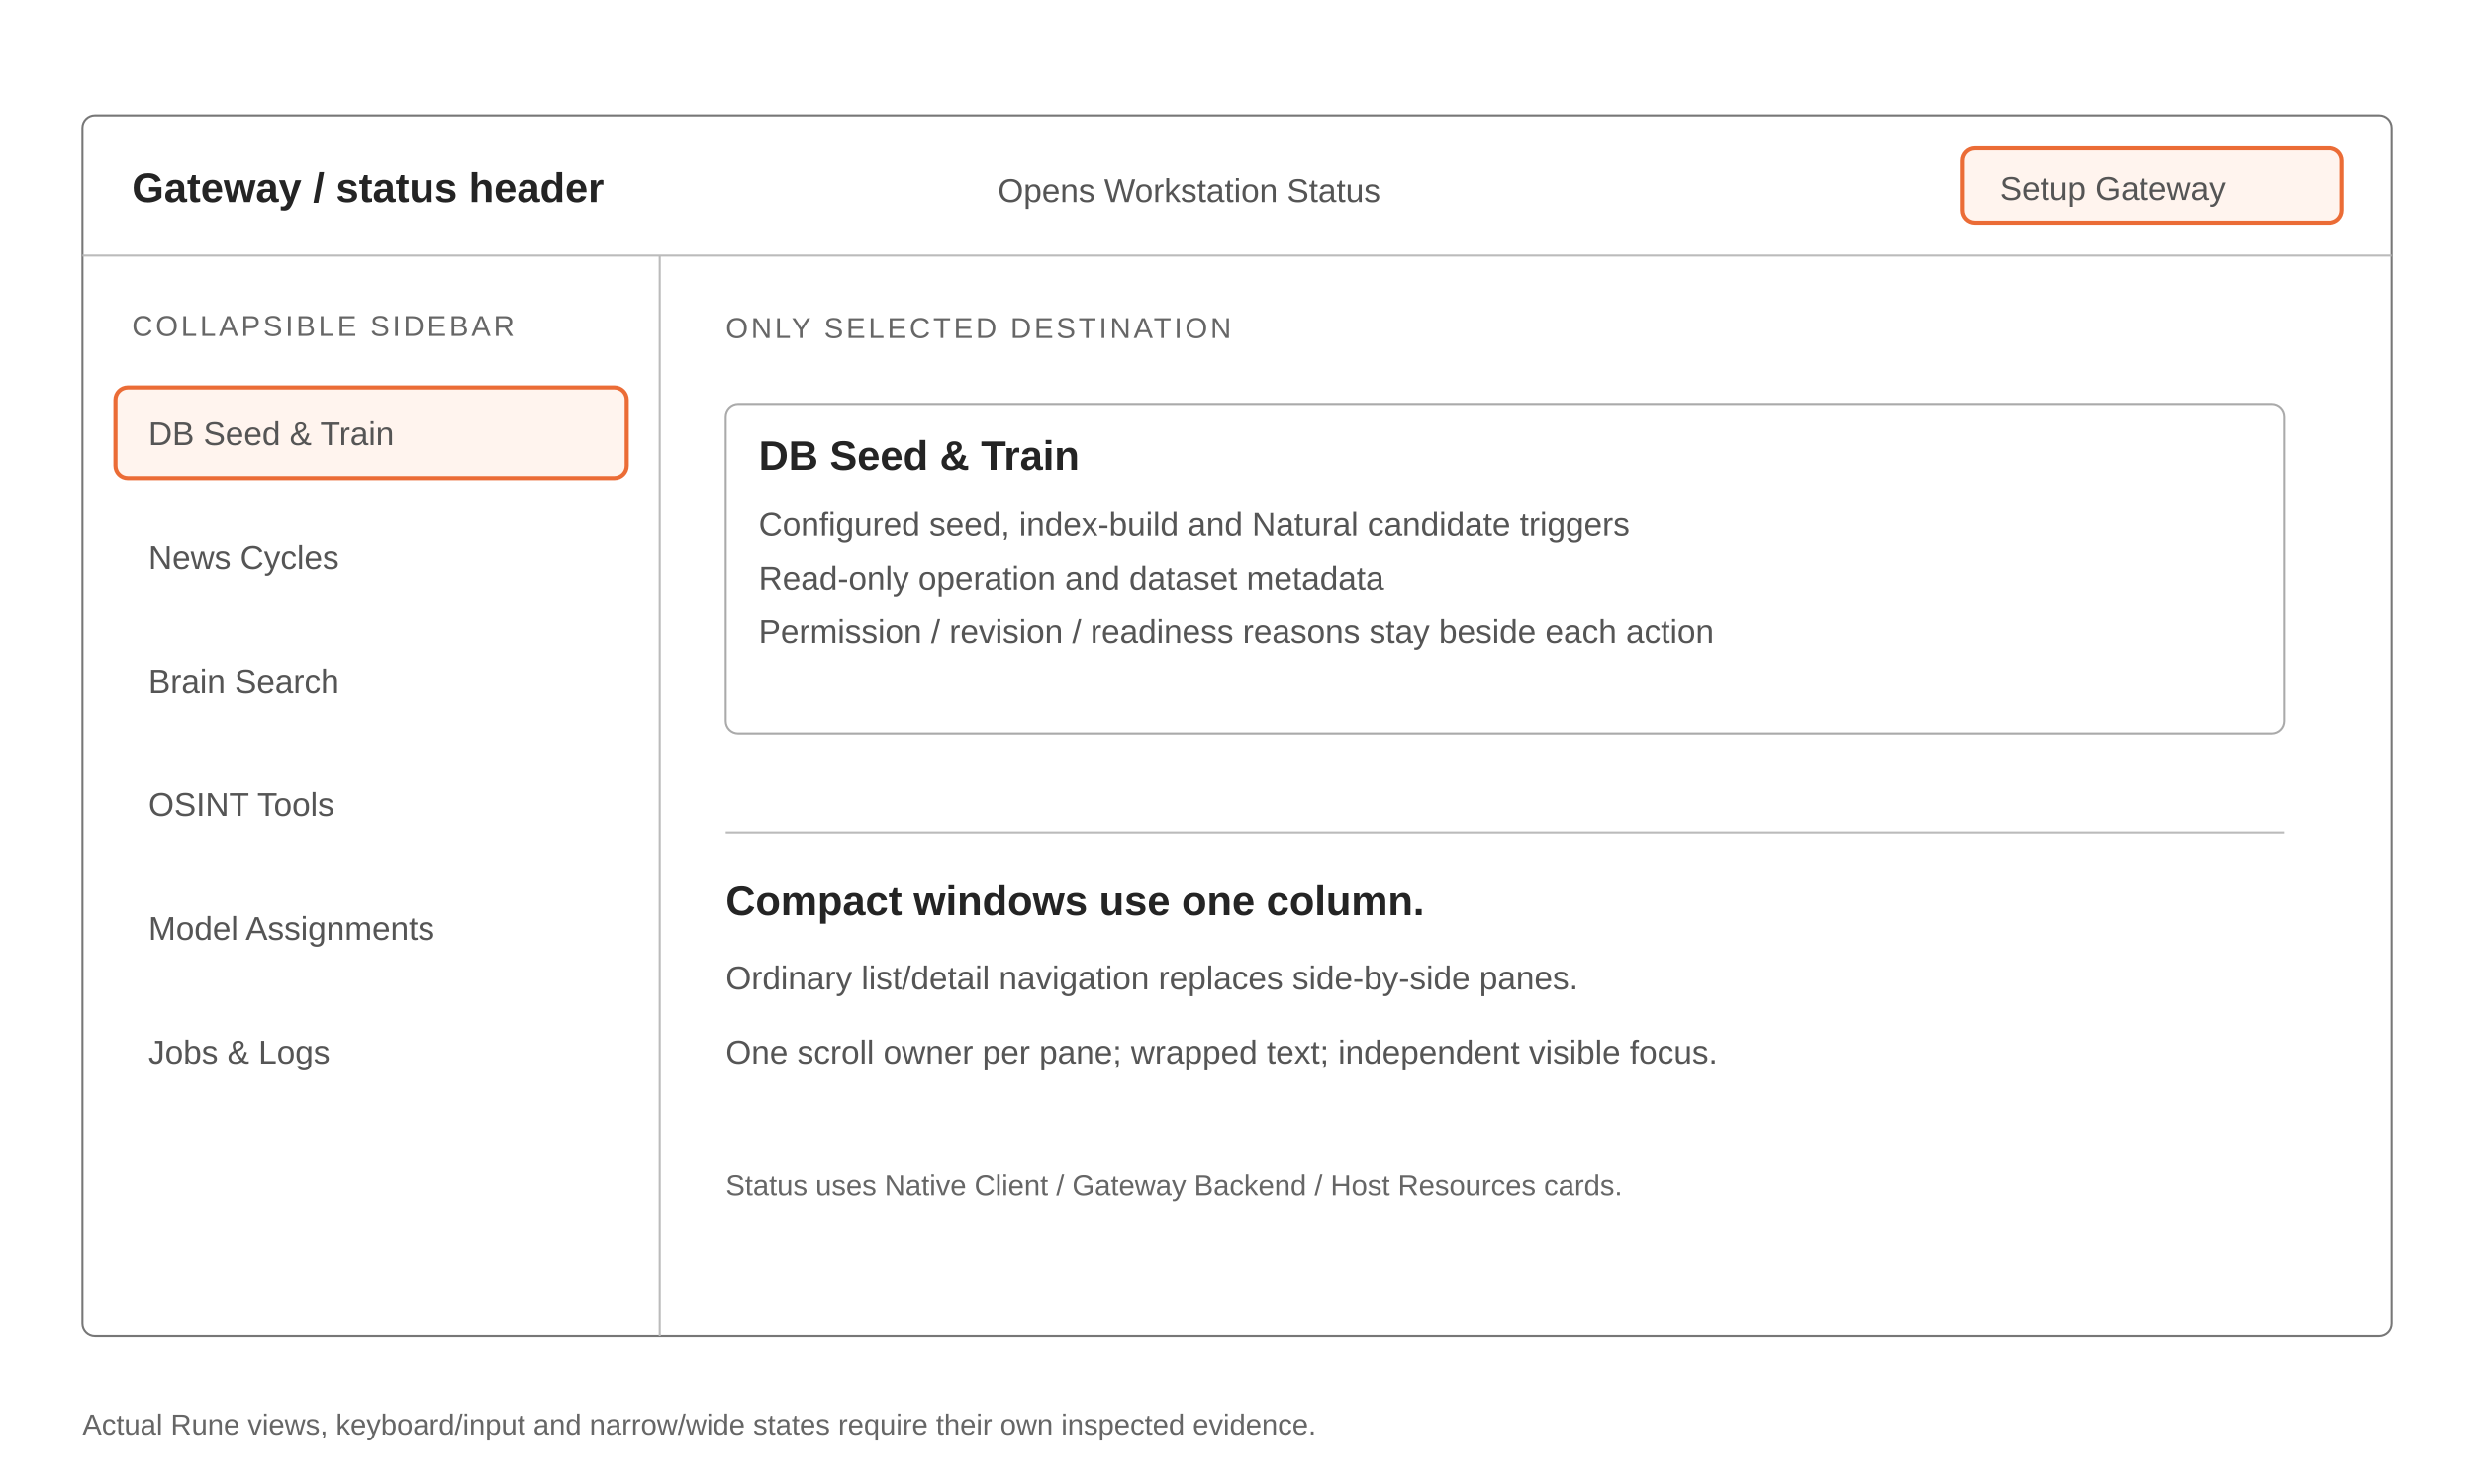
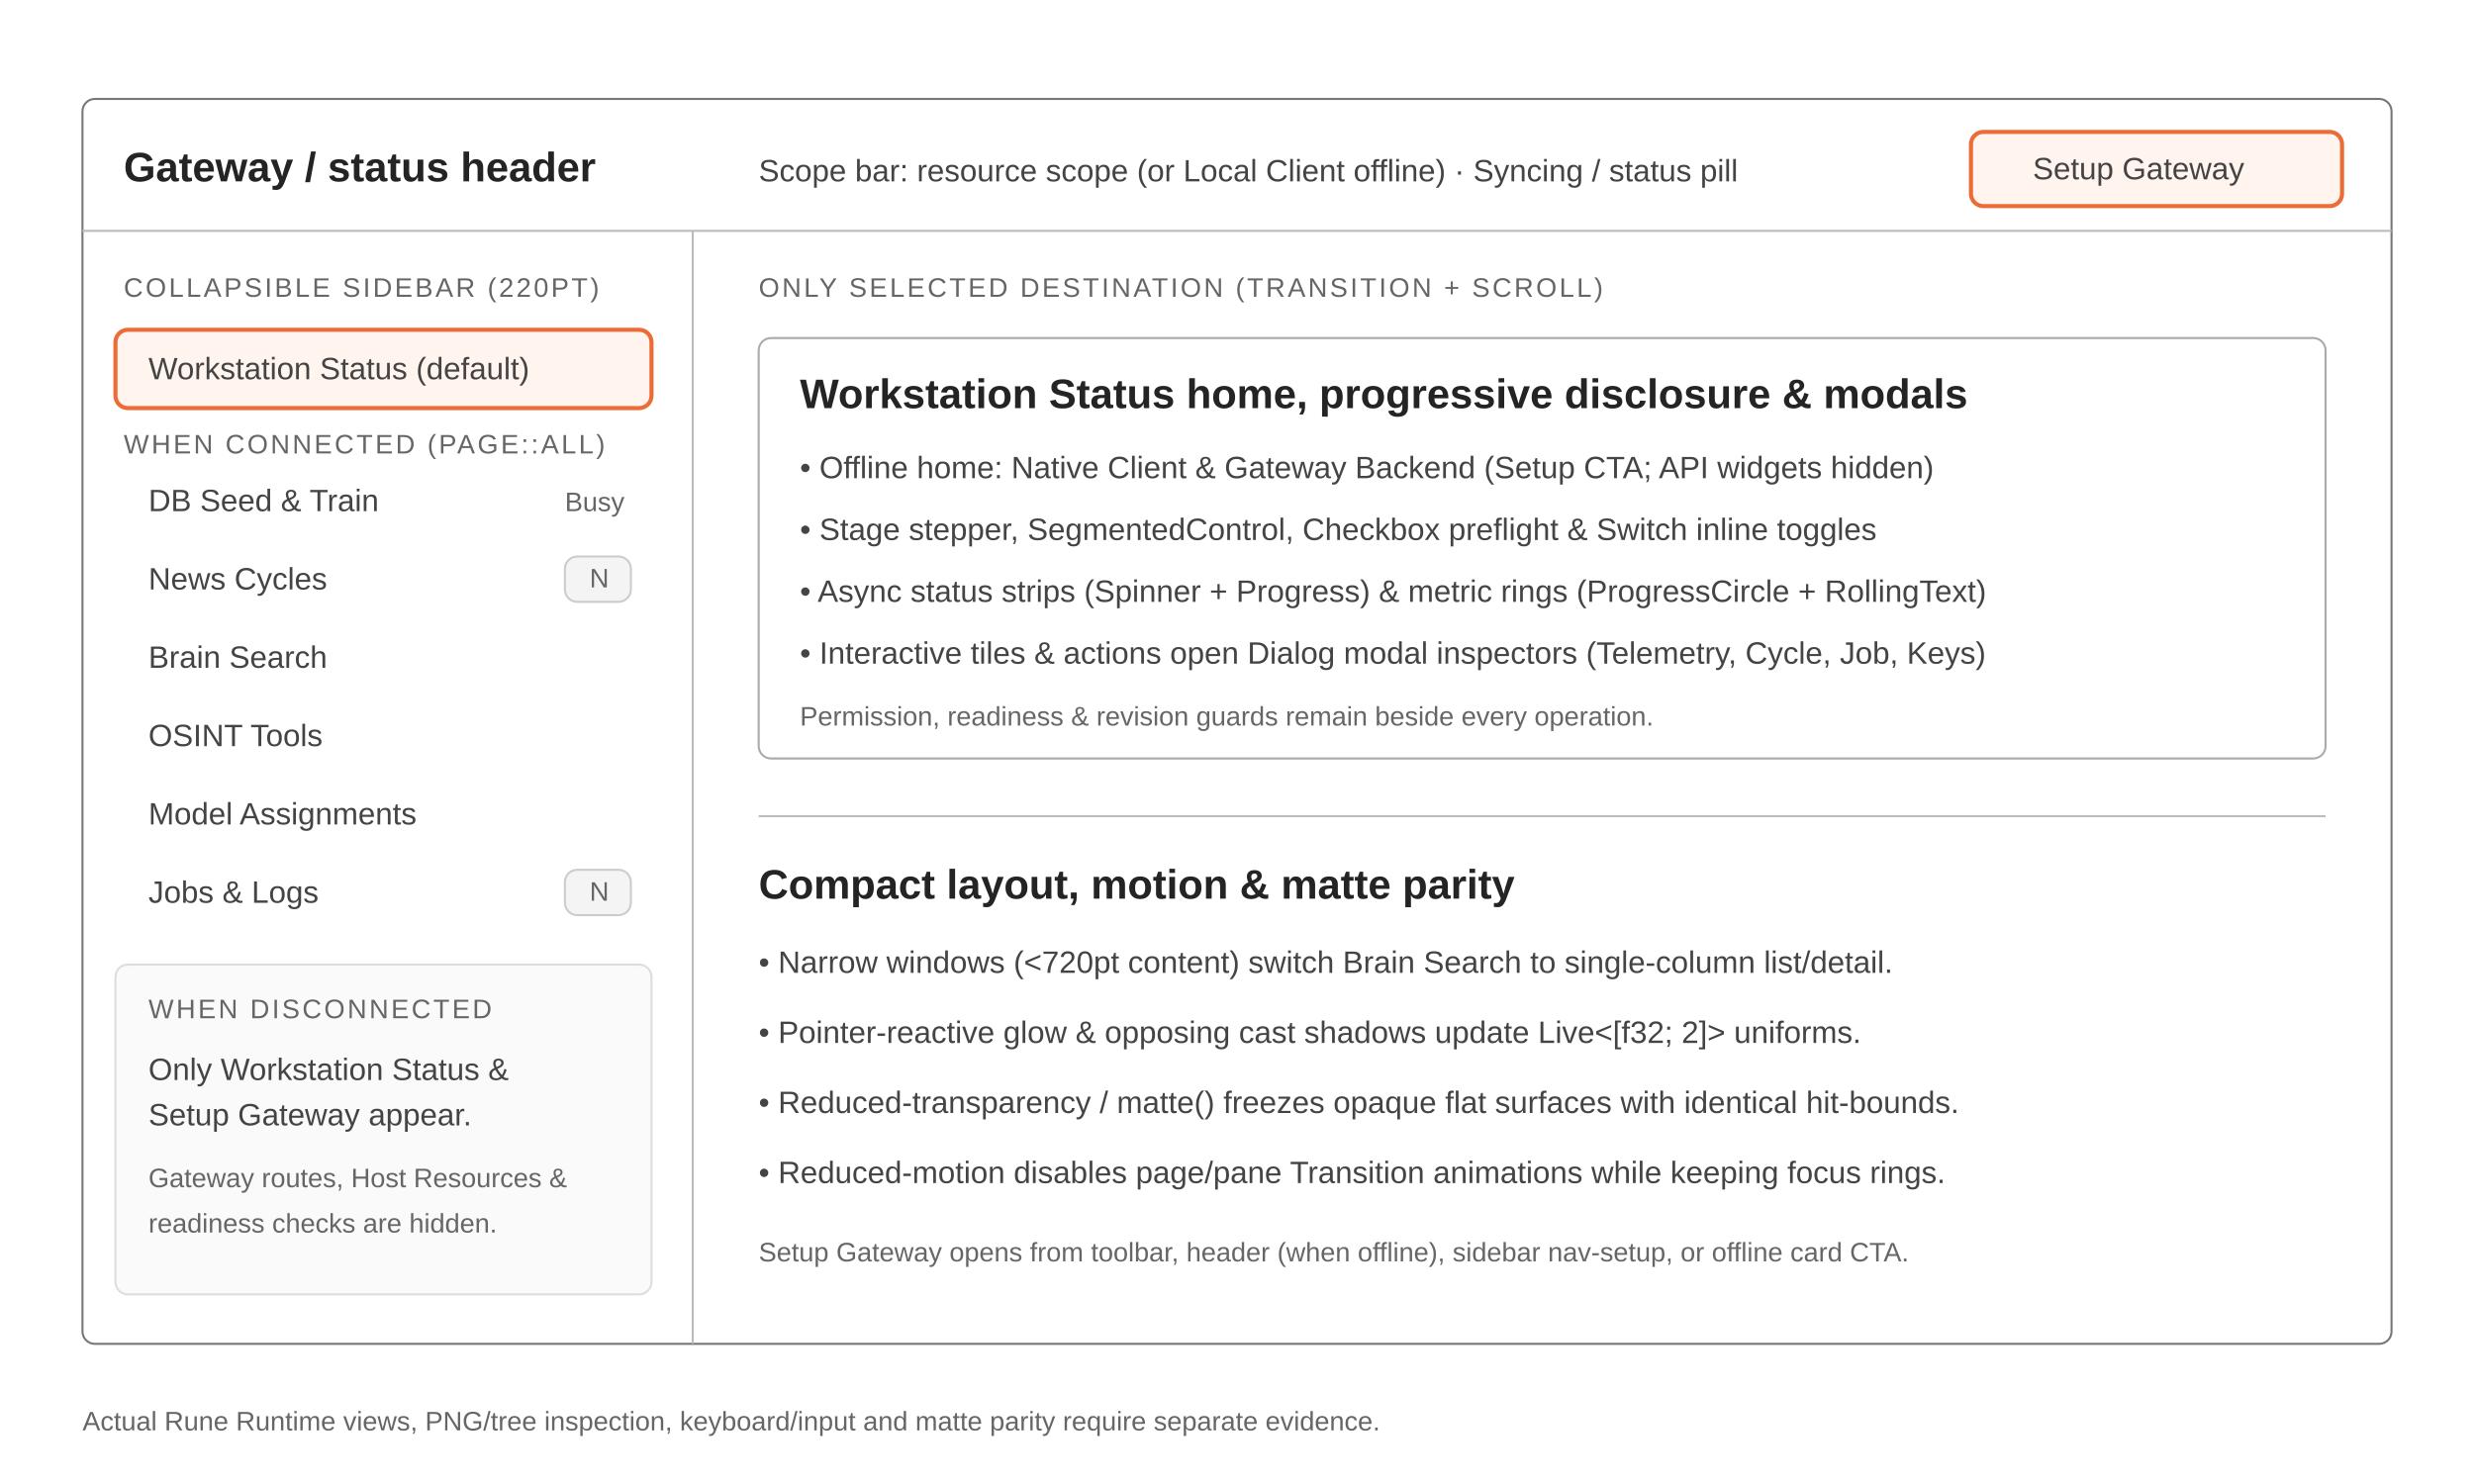
<svg xmlns="http://www.w3.org/2000/svg" viewBox="0 0 1200 720" role="img" aria-labelledby="native-workstation-layout-title native-workstation-layout-desc">
-   <style>text{font-family:Geist,Arial,sans-serif;fill:#242424}.zone{font-size:14px;letter-spacing:1.4px;fill:#666}.label{font-size:20px;font-weight:600}.note{font-size:16px;fill:#555}.small{font-size:14px;fill:#666}.node{fill:#fff;stroke:#aaa;stroke-width:1}.focus{fill:#fff4ee;stroke:#eb6c36;stroke-width:2}.wire{fill:none;stroke:#555;stroke-width:2;marker-end:url(#arrow)}.lane{fill:#fafafa;stroke:#ddd;stroke-width:1}</style>
-   <defs>
-     <marker id="arrow" viewBox="0 0 10 10" refX="9" refY="5" markerWidth="6" markerHeight="6" orient="auto">
-       <path d="M 0 0 L 10 5 L 0 10 z" fill="#555" />
-     </marker>
-   </defs>
+   <style>text{font-family:Geist,Arial,sans-serif;fill:#242424}.zone{font-size:13px;letter-spacing:1.2px;fill:#666}.label{font-size:20px;font-weight:600}.note{font-size:15px;fill:#444}.small{font-size:13px;fill:#666}.node{fill:#fff;stroke:#aaa;stroke-width:1}.focus{fill:#fff4ee;stroke:#eb6c36;stroke-width:2}.lane{fill:#fafafa;stroke:#ddd;stroke-width:1}.pill{fill:#f4f4f4;stroke:#ccc;stroke-width:1}</style>
  <rect width="1200" height="720" fill="#fff" />
-   <rect x="40" y="56" width="1120" height="592" rx="6" fill="#fff" stroke="#777" />
-   <path d="M 40 124 H 1160" stroke="#bbb" />
-   <path d="M 320 124 V 648" stroke="#bbb" />
-   <text x="64" y="98" class="label">Gateway / status header</text>
-   <text x="484" y="98" class="note">Opens Workstation Status</text>
-   <rect x="952" y="72" width="184" height="36" rx="6" class="focus" />
-   <text x="970" y="97" class="note">Setup Gateway</text>
-   <text x="64" y="163" class="zone">COLLAPSIBLE SIDEBAR</text>
-   <rect x="56" y="188" width="248" height="44" rx="6" class="focus" />
-   <text x="72" y="216" class="note">DB Seed &amp; Train</text>
-   <text x="72" y="276" class="note">News Cycles</text>
-   <text x="72" y="336" class="note">Brain Search</text>
-   <text x="72" y="396" class="note">OSINT Tools</text>
-   <text x="72" y="456" class="note">Model Assignments</text>
-   <text x="72" y="516" class="note">Jobs &amp; Logs</text>
-   <text x="352" y="164" class="zone">ONLY SELECTED DESTINATION</text>
-   <rect x="352" y="196" width="756" height="160" rx="6" class="node" />
-   <text x="368" y="228" class="label">DB Seed &amp; Train</text>
-   <text x="368" y="260" class="note">Configured seed, index-build and Natural candidate triggers</text>
-   <text x="368" y="286" class="note">Read-only operation and dataset metadata</text>
-   <text x="368" y="312" class="note">Permission / revision / readiness reasons stay beside each action</text>
-   <path d="M 352 404 H 1108" stroke="#bbb" />
-   <text x="352" y="444" class="label">Compact windows use one column.</text>
-   <text x="352" y="480" class="note">Ordinary list/detail navigation replaces side-by-side panes.</text>
-   <text x="352" y="516" class="note">One scroll owner per pane; wrapped text; independent visible focus.</text>
-   <text x="352" y="580" class="small">Status uses Native Client / Gateway Backend / Host Resources cards.</text>
-   <text x="40" y="696" class="small">Actual Rune views, keyboard/input and narrow/wide states require their own inspected evidence.</text>
+   <rect x="40" y="48" width="1120" height="604" rx="6" fill="#fff" stroke="#777" />
+   <path d="M 40 112 H 1160" stroke="#bbb" />
+   <path d="M 336 112 V 652" stroke="#bbb" />
+   <text x="60" y="88" class="label">Gateway / status header</text>
+   <text x="368" y="88" class="note">Scope bar: resource scope (or Local Client offline) · Syncing / status pill</text>
+   <rect x="956" y="64" width="180" height="36" rx="6" class="focus" />
+   <text x="986" y="87" class="note">Setup Gateway</text>
+   <text x="60" y="144" class="zone">COLLAPSIBLE SIDEBAR (220PT)</text>
+   <rect x="56" y="160" width="260" height="38" rx="6" class="focus" />
+   <text x="72" y="184" class="note">Workstation Status (default)</text>
+   <text x="60" y="220" class="zone">WHEN CONNECTED (PAGE::ALL)</text>
+   <text x="72" y="248" class="note">DB Seed &amp; Train</text>
+   <text x="274" y="248" class="small">Busy</text>
+   <text x="72" y="286" class="note">News Cycles</text>
+   <rect x="274" y="270" width="32" height="22" rx="6" class="pill" />
+   <text x="286" y="285" class="small">N</text>
+   <text x="72" y="324" class="note">Brain Search</text>
+   <text x="72" y="362" class="note">OSINT Tools</text>
+   <text x="72" y="400" class="note">Model Assignments</text>
+   <text x="72" y="438" class="note">Jobs &amp; Logs</text>
+   <rect x="274" y="422" width="32" height="22" rx="6" class="pill" />
+   <text x="286" y="437" class="small">N</text>
+   <rect x="56" y="468" width="260" height="160" rx="6" class="lane" />
+   <text x="72" y="494" class="zone">WHEN DISCONNECTED</text>
+   <text x="72" y="524" class="note">Only Workstation Status &amp;</text>
+   <text x="72" y="546" class="note">Setup Gateway appear.</text>
+   <text x="72" y="576" class="small">Gateway routes, Host Resources &amp;</text>
+   <text x="72" y="598" class="small">readiness checks are hidden.</text>
+   <text x="368" y="144" class="zone">ONLY SELECTED DESTINATION (TRANSITION + SCROLL)</text>
+   <rect x="368" y="164" width="760" height="204" rx="6" class="node" />
+   <text x="388" y="198" class="label">Workstation Status home, progressive disclosure &amp; modals</text>
+   <text x="388" y="232" class="note">• Offline home: Native Client &amp; Gateway Backend (Setup CTA; API widgets hidden)</text>
+   <text x="388" y="262" class="note">• Stage stepper, SegmentedControl, Checkbox preflight &amp; Switch inline toggles</text>
+   <text x="388" y="292" class="note">• Async status strips (Spinner + Progress) &amp; metric rings (ProgressCircle + RollingText)</text>
+   <text x="388" y="322" class="note">• Interactive tiles &amp; actions open Dialog modal inspectors (Telemetry, Cycle, Job, Keys)</text>
+   <text x="388" y="352" class="small">Permission, readiness &amp; revision guards remain beside every operation.</text>
+   <path d="M 368 396 H 1128" stroke="#bbb" />
+   <text x="368" y="436" class="label">Compact layout, motion &amp; matte parity</text>
+   <text x="368" y="472" class="note">• Narrow windows (&lt;720pt content) switch Brain Search to single-column list/detail.</text>
+   <text x="368" y="506" class="note">• Pointer-reactive glow &amp; opposing cast shadows update Live&lt;[f32; 2]&gt; uniforms.</text>
+   <text x="368" y="540" class="note">• Reduced-transparency / matte() freezes opaque flat surfaces with identical hit-bounds.</text>
+   <text x="368" y="574" class="note">• Reduced-motion disables page/pane Transition animations while keeping focus rings.</text>
+   <text x="368" y="612" class="small">Setup Gateway opens from toolbar, header (when offline), sidebar nav-setup, or offline card CTA.</text>
+   <text x="40" y="694" class="small">Actual Rune Runtime views, PNG/tree inspection, keyboard/input and matte parity require separate evidence.</text>
</svg>
